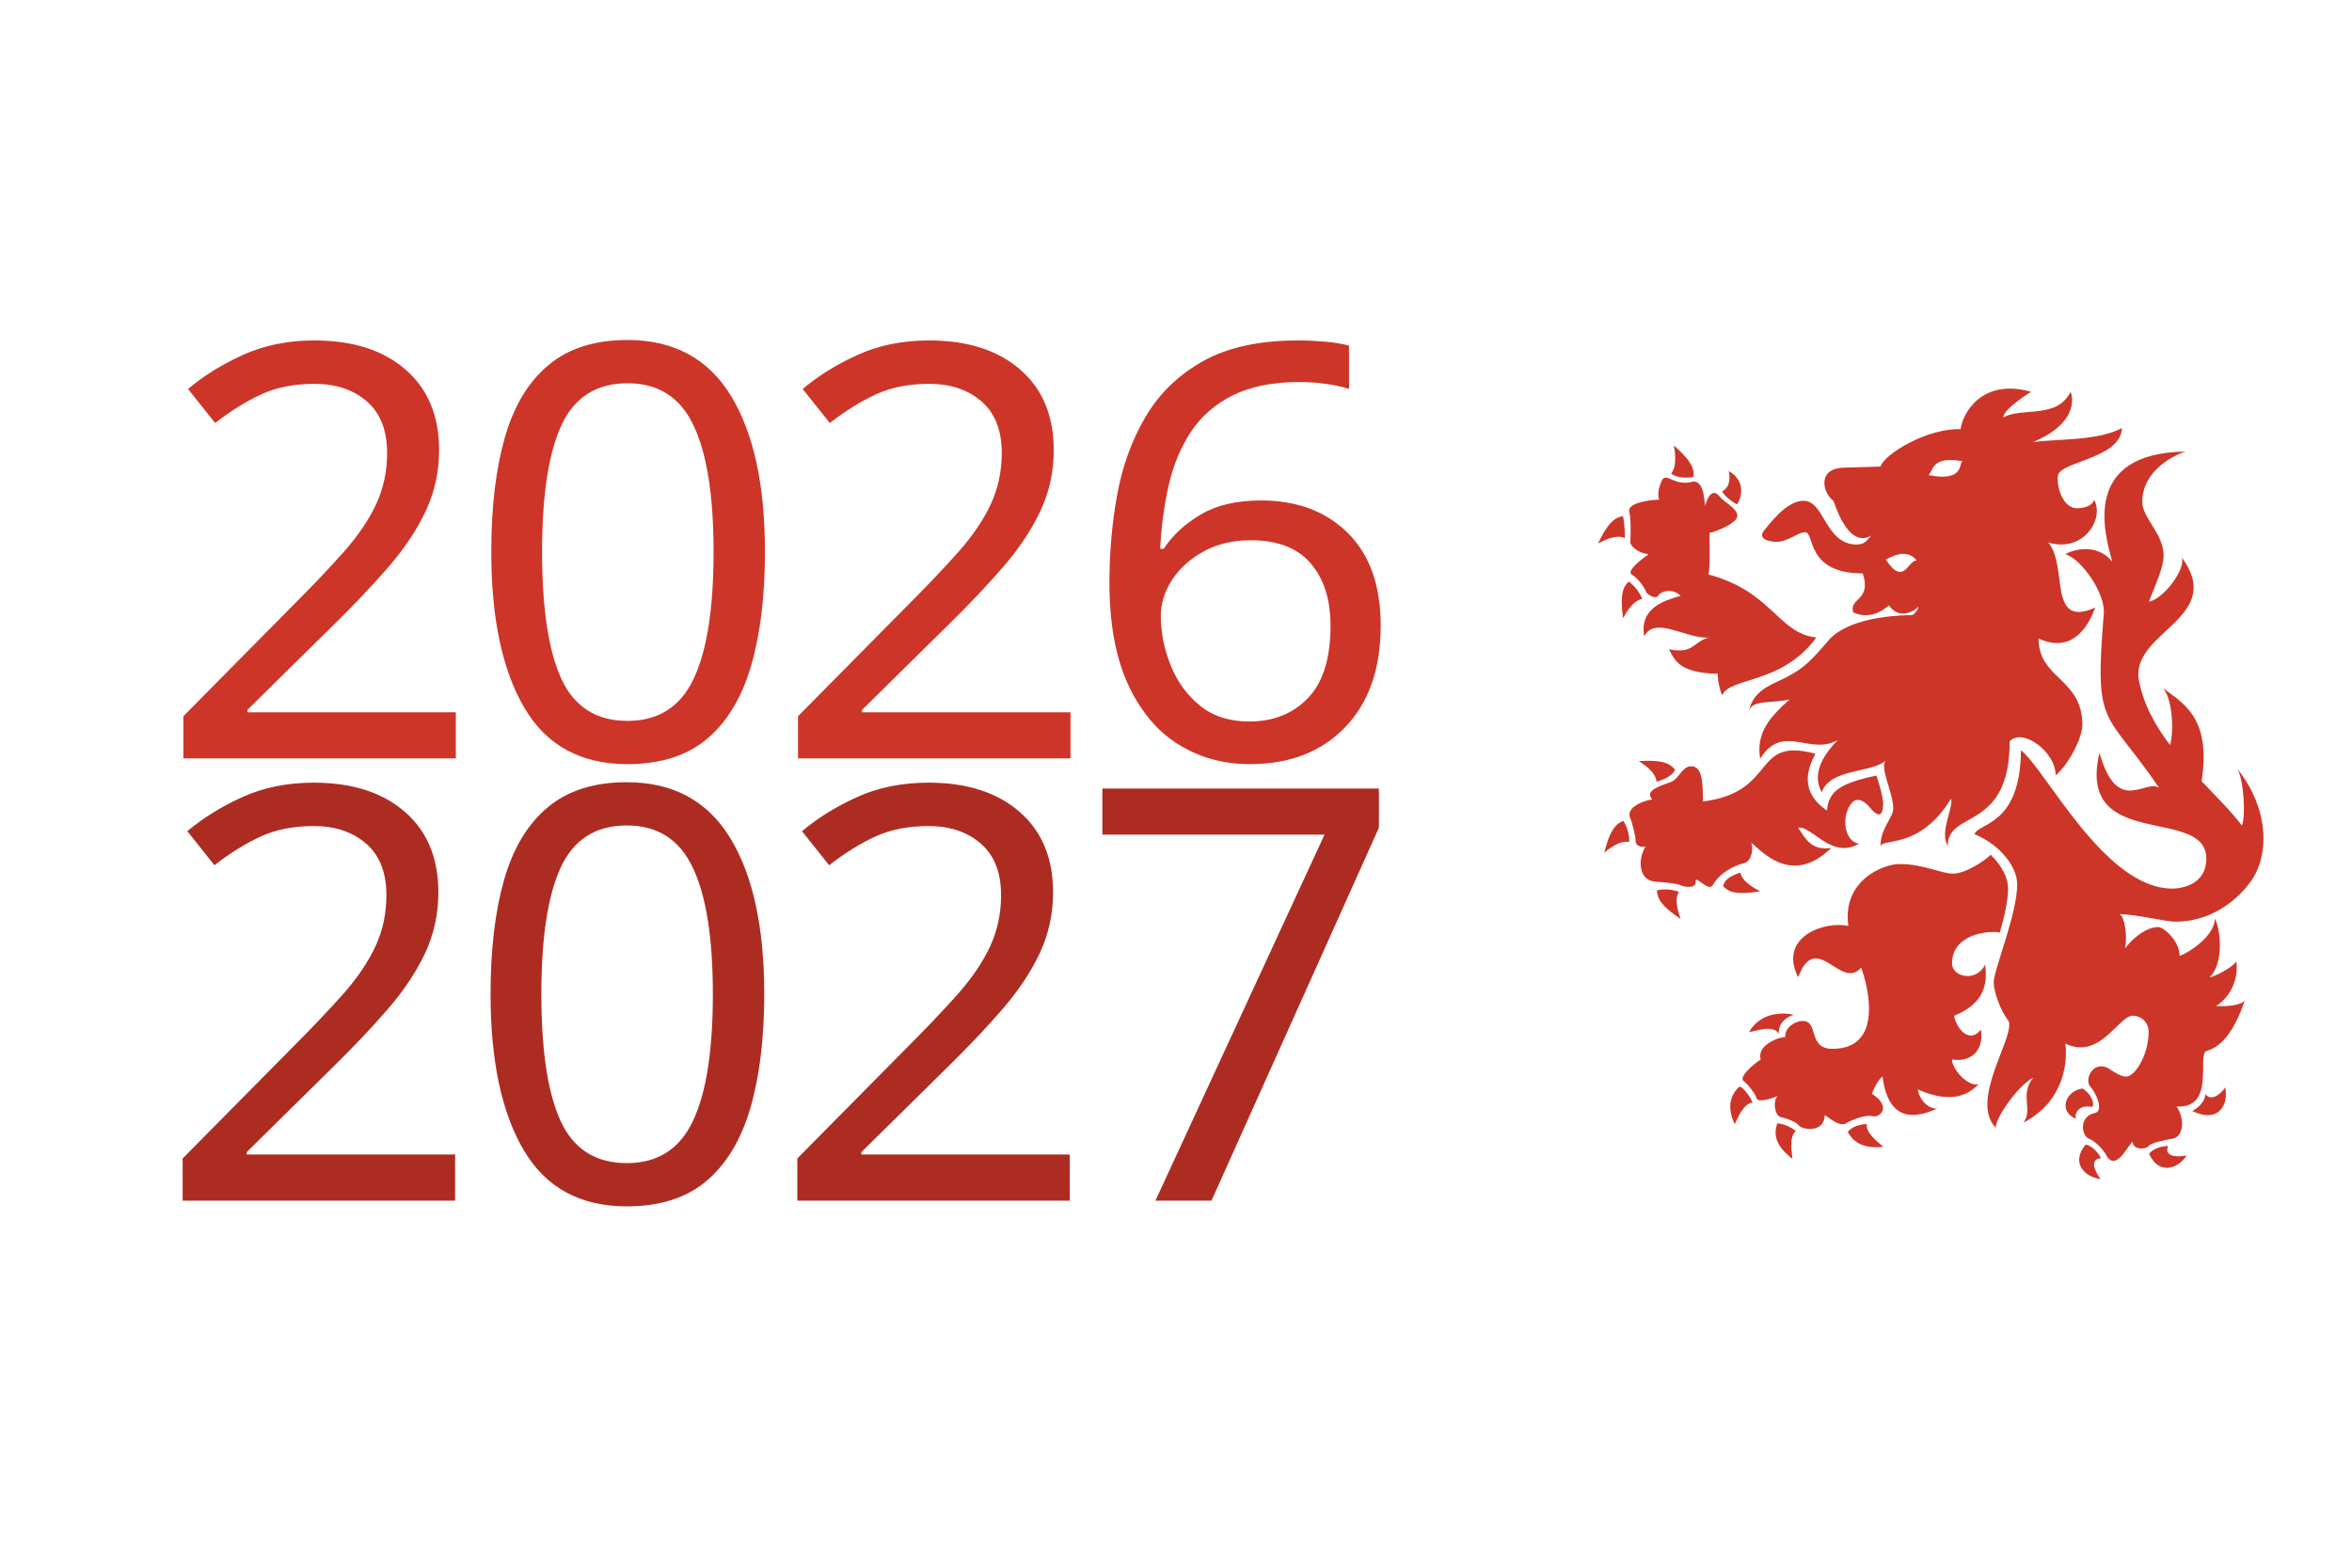
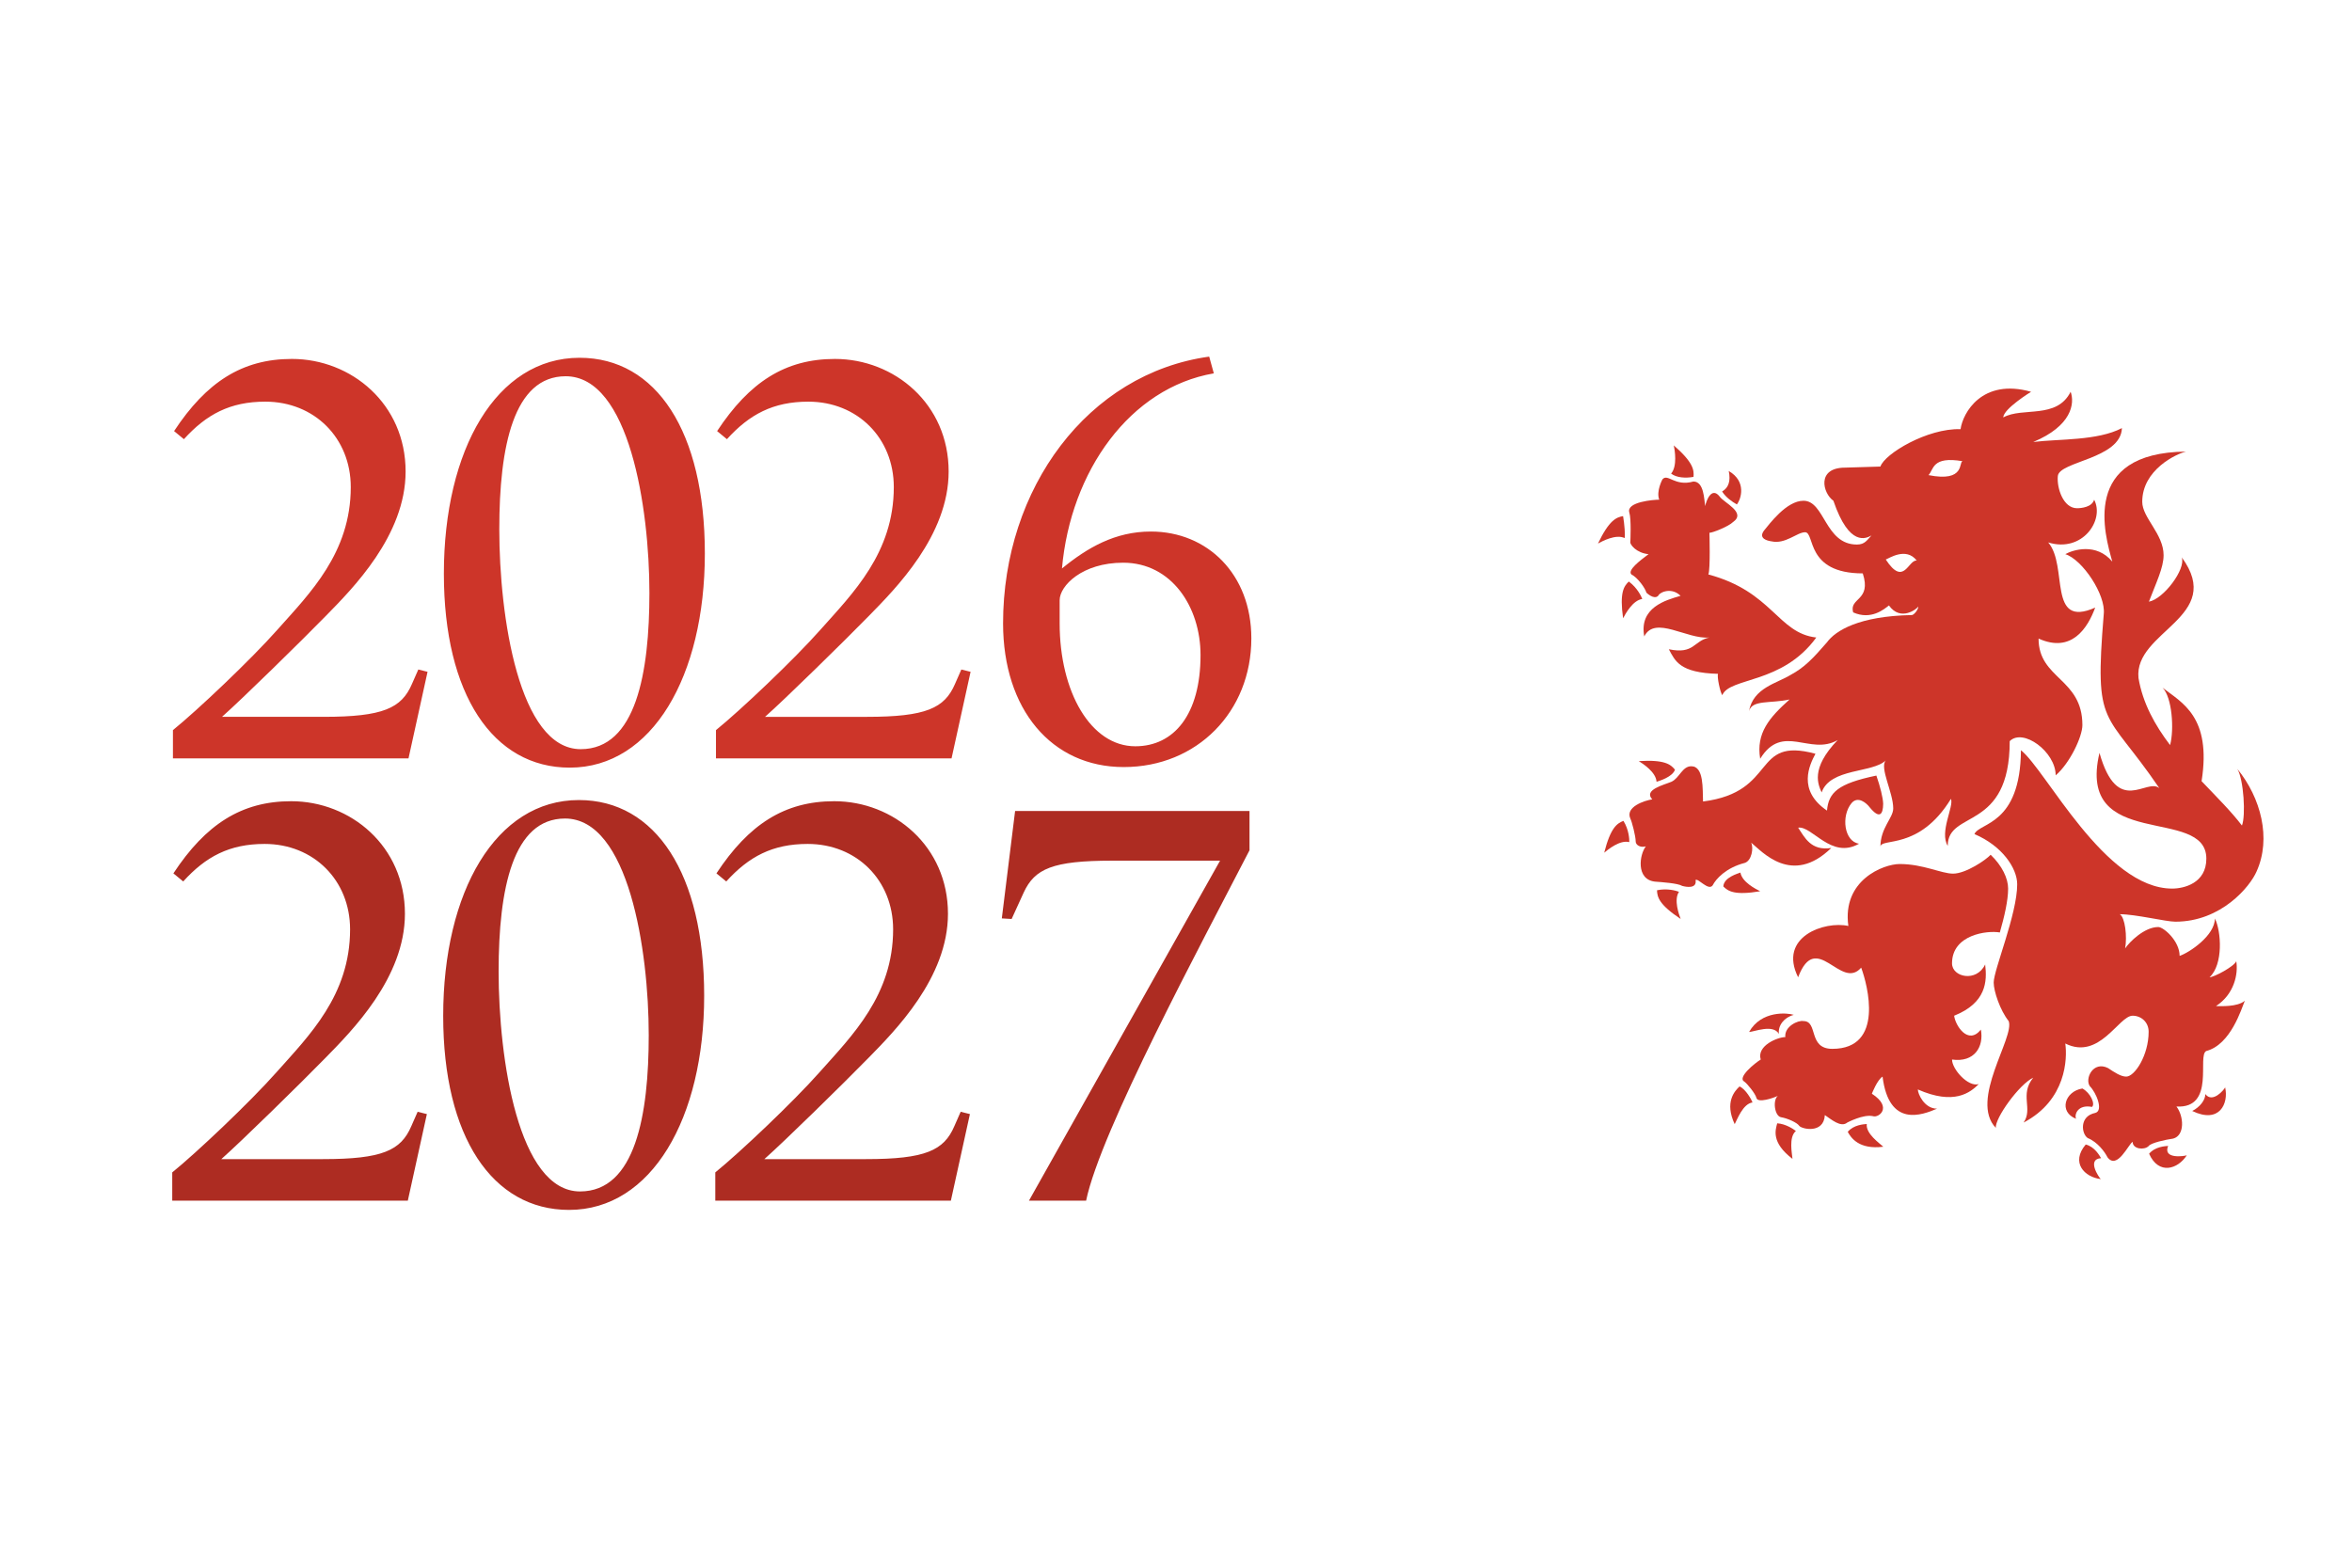
<svg xmlns="http://www.w3.org/2000/svg" width="1500" height="1000" viewBox="0 0 396.875 264.583" version="1.1" id="svg1">
  <defs id="defs1" />
  <g id="layer1">
    <g id="g1" transform="translate(-1.537188,8.992416)">
      <g id="g2" transform="matrix(1.627496,0,0,1.627496,-35.08993,-6.641366)" style="stroke-width:0.614">
-         <text xml:space="preserve" style="font-style:normal;font-variant:normal;font-weight:normal;font-stretch:normal;font-size:59.863px;line-height:1.1;font-family:'LeMonde Livre';-inkscape-font-specification:'LeMonde Livre';letter-spacing:-2.379px;fill:#cd3529;fill-opacity:1;stroke-width:0.922;stroke-linecap:round" x="38.639" y="77.203" id="text1">
-           <tspan id="tspan1" style="fill:#cd3529;fill-opacity:1;stroke-width:0.922" x="38.639" y="77.203">2026</tspan>
-         </text>
-         <text xml:space="preserve" style="font-style:normal;font-variant:normal;font-weight:normal;font-stretch:normal;font-size:59.863px;line-height:1.1;font-family:'LeMonde Livre';-inkscape-font-specification:'LeMonde Livre';letter-spacing:-2.379px;fill:#ad2c22;fill-opacity:1;stroke-width:0.922;stroke-linecap:round" x="38.568" y="123.066" id="text2">
-           <tspan id="tspan2" style="fill:#ad2c22;fill-opacity:1;stroke-width:0.922" x="38.568" y="123.066">2027</tspan>
-         </text>
+         <path d="M 66.834,68.223 65.877,67.984 65.218,69.48 c -1.078,2.514 -2.993,3.412 -9.159,3.412 H 45.523 c 2.095,-1.856 8.201,-7.842 10.775,-10.476 2.754,-2.814 8.261,-8.321 8.261,-14.966 0,-7.004 -5.627,-11.673 -11.793,-11.673 -5.148,0 -8.86,2.395 -12.212,7.483 l 1.018,0.838 c 2.335,-2.574 4.789,-3.891 8.441,-3.891 5.088,0 8.86,3.771 8.86,8.86 0,6.824 -4.25,11.015 -7.603,14.786 -2.754,3.113 -8.321,8.381 -10.835,10.416 v 2.933 H 64.859 Z M 95.584,55.951 c 0,-12.631 -5.028,-20.294 -12.99,-20.294 -8.62,0 -14.068,9.518 -14.068,22.389 0,12.511 5.088,20.114 13.05,20.114 8.56,0 14.008,-9.518 14.008,-22.209 z m -5.747,4.071 c 0,8.261 -1.377,16.223 -7.124,16.223 -6.405,0 -8.441,-13.768 -8.441,-22.808 0,-8.62 1.497,-15.864 6.884,-15.864 6.585,0 8.68,13.649 8.68,22.449 z m 33.299,8.201 -0.958,-0.239 -0.658,1.497 c -1.078,2.514 -2.993,3.412 -9.159,3.412 h -10.536 c 2.095,-1.856 8.201,-7.842 10.775,-10.476 2.754,-2.814 8.261,-8.321 8.261,-14.966 0,-7.004 -5.627,-11.673 -11.793,-11.673 -5.148,0 -8.86,2.395 -12.212,7.483 l 1.018,0.838 c 2.335,-2.574 4.789,-3.891 8.441,-3.891 5.088,0 8.86,3.771 8.86,8.86 0,6.824 -4.25,11.015 -7.603,14.786 -2.754,3.113 -8.321,8.381 -10.835,10.416 v 2.933 h 24.424 z m 29.109,-3.472 c 0,-6.645 -4.55,-11.075 -10.416,-11.075 -3.712,0 -6.585,1.676 -9.219,3.831 0.898,-10.117 7.064,-18.737 15.744,-20.234 l -0.479,-1.736 c -12.571,1.736 -21.371,13.649 -21.371,27.657 0,8.92 5.028,14.906 12.511,14.906 7.603,0 13.23,-5.747 13.23,-13.349 z m -5.268,1.736 c 0,6.166 -2.754,9.458 -6.765,9.458 -4.609,0 -7.842,-5.627 -7.842,-12.751 0,-0.838 0,-1.676 0,-2.395 0,-1.497 2.335,-3.891 6.585,-3.891 5.029,0 8.022,4.609 8.022,9.578 z" id="text1" style="font-size:59.863px;line-height:1.1;font-family:'LeMonde Livre';-inkscape-font-specification:'LeMonde Livre';letter-spacing:-2.379px;fill:#cd3529;stroke-width:0.922;stroke-linecap:round" aria-label="2026" />
+         <path d="m 66.764,114.087 -0.958,-0.239 -0.658,1.497 c -1.078,2.514 -2.993,3.412 -9.159,3.412 H 45.452 c 2.095,-1.856 8.201,-7.842 10.775,-10.476 2.754,-2.814 8.261,-8.321 8.261,-14.966 0,-7.004 -5.627,-11.673 -11.793,-11.673 -5.148,0 -8.86,2.395 -12.212,7.483 l 1.018,0.838 c 2.335,-2.574 4.789,-3.891 8.441,-3.891 5.088,0 8.86,3.771 8.86,8.86 0,6.824 -4.25,11.015 -7.603,14.786 -2.754,3.113 -8.321,8.381 -10.835,10.416 v 2.933 h 24.424 z m 28.75,-12.272 c 0,-12.631 -5.028,-20.294 -12.99,-20.294 -8.62,0 -14.068,9.518 -14.068,22.389 0,12.511 5.088,20.114 13.05,20.114 8.56,0 14.008,-9.518 14.008,-22.209 z m -5.747,4.071 c 0,8.261 -1.377,16.223 -7.124,16.223 -6.405,0 -8.441,-13.768 -8.441,-22.808 0,-8.62 1.497,-15.864 6.884,-15.864 6.585,0 8.68,13.649 8.68,22.449 z m 33.299,8.201 -0.958,-0.239 -0.658,1.497 c -1.078,2.514 -2.993,3.412 -9.159,3.412 h -10.536 c 2.095,-1.856 8.201,-7.842 10.775,-10.476 2.754,-2.814 8.261,-8.321 8.261,-14.966 0,-7.004 -5.627,-11.673 -11.793,-11.673 -5.148,0 -8.86,2.395 -12.212,7.483 l 1.018,0.838 c 2.335,-2.574 4.789,-3.891 8.441,-3.891 5.088,0 8.86,3.771 8.86,8.86 0,6.824 -4.25,11.015 -7.603,14.786 -2.754,3.113 -8.321,8.381 -10.835,10.416 v 2.933 h 24.424 z m 28.989,-27.357 v -4.071 h -24.304 l -1.377,11.135 1.018,0.06 1.257,-2.754 c 1.137,-2.454 2.993,-3.292 9.159,-3.292 h 11.194 l -19.815,35.259 h 5.926 c 1.497,-7.243 11.973,-26.699 16.941,-36.337 z" id="text2" style="font-size:59.863px;line-height:1.1;font-family:'LeMonde Livre';-inkscape-font-specification:'LeMonde Livre';letter-spacing:-2.379px;fill:#ad2c22;stroke-width:0.922;stroke-linecap:round" aria-label="2027" />
      </g>
      <g fill-rule="evenodd" clip-rule="evenodd" id="g46" transform="matrix(1.100274,0,0,1.100274,220.7293,18.51153)" style="stroke-width:3.119">
        <path d="m 89.589,98.285 c -0.035,-0.955 -0.45,-2.605 -1.042,-4.316 -5.9,1.229 -7.327,2.586 -7.573,5.371 -4.59,-3.113 -2.684,-7.005 -1.769,-8.717 -9.867,-2.673 -5.688,5.85 -17.242,7.324 -0.082,-1.885 0.163,-5.408 -1.803,-5.408 -1.394,0 -1.803,1.801 -3.032,2.375 -1.147,0.491 -4.344,1.229 -2.951,2.704 -1.147,0.164 -4.179,1.146 -3.359,2.949 0.246,0.494 0.819,2.705 0.819,3.525 0,0.49 0.656,0.982 1.557,0.736 -0.982,1.229 -1.557,5.08 1.394,5.408 1.065,0.082 3.523,0.246 4.179,0.656 0.574,0.164 2.294,0.49 2.049,-0.902 0.41,-0.326 1.967,1.721 2.623,0.82 0.491,-0.984 2.048,-2.705 4.917,-3.443 1.065,-0.326 1.394,-2.293 0.983,-3.113 1.638,1.312 6.227,6.721 12.29,0.82 -3.113,0.492 -4.096,-1.639 -5.079,-3.113 2.131,-0.328 5.079,4.916 9.341,2.459 -2.294,-0.328 -2.786,-4.262 -1.147,-6.229 0.983,-1.146 2.294,0 2.786,0.656 1.473,1.803 2.047,1.149 2.059,-0.562 z" fill="#cc222d" id="path34" style="fill:#cd3529;fill-opacity:1;stroke-width:3.119" />
        <path d="m 64.913,81.64 c 1.147,-2.786 9.177,-1.639 14.421,-8.849 -5.899,-0.656 -6.719,-7.047 -16.552,-9.669 0.328,-0.819 0.163,-6.392 0.163,-6.392 0.493,0 2.95,-0.983 3.606,-1.64 2.131,-1.475 -1.434,-2.99 -2.048,-3.933 -1.23,-1.558 -2.049,0.655 -2.212,1.476 -0.165,-0.984 -0.165,-3.771 -1.803,-3.771 -2.868,0.821 -3.934,-1.31 -4.752,-0.326 0,0 -0.983,1.802 -0.492,3.113 -0.819,0 -5.081,0.328 -4.588,1.966 0.327,0.983 0.163,4.425 0.163,4.425 -0.163,0.491 0.984,1.803 2.786,1.967 -1.311,0.983 -3.276,2.458 -2.622,3.114 0.983,0.491 2.13,2.131 2.293,2.785 0,0 1.148,1.147 1.803,0.492 0.328,-0.655 2.131,-1.311 3.442,0 -2.295,0.656 -6.393,1.803 -5.572,6.228 1.639,-3.278 6.555,0.492 9.996,0.165 -2.458,0.491 -2.294,2.623 -6.227,1.802 0.983,1.803 1.639,3.606 7.539,3.77 -0.165,0.491 0.328,2.786 0.656,3.277 z m 38.675,21.305 c 0.738,-1.803 7.049,-1.311 7.131,-12.865 3.852,3.031 12.865,21.224 23.189,21.224 1.803,0 5.244,-0.82 5.244,-4.59 0,-8.193 -19.994,-0.982 -16.389,-16.225 2.785,9.834 7.211,3.769 9.178,5.409 -8.357,-12.292 -9.996,-8.85 -8.521,-26.714 0.328,-2.95 -3.277,-8.359 -5.9,-9.178 1.146,-0.655 4.754,-1.802 7.211,1.146 -1.146,-4.097 -4.916,-16.715 11.309,-16.88 -1.475,0.328 -6.719,2.787 -6.719,7.703 0,2.458 3.275,4.917 3.275,8.194 0,1.922 -1.164,4.265 -2.252,7.125 2.252,-0.405 5.695,-4.994 5.039,-6.797 6.721,9.177 -7.375,11.308 -6.637,18.505 0.648,3.861 2.523,7.24 4.846,10.291 0.645,-2.41 0.316,-7.328 -1.158,-8.803 2.949,2.294 7.553,4.423 5.988,14.339 2.295,2.41 4.543,4.639 6.189,6.803 0.605,-1.475 0.277,-7.047 -0.705,-8.686 3.604,4.426 5.244,10.653 2.949,15.733 -0.984,2.295 -5.408,7.703 -12.455,7.703 -1.477,0 -6.064,-1.146 -8.523,-1.146 0.82,0.49 1.148,3.439 0.82,5.244 0.656,-0.984 2.949,-3.279 5.08,-3.279 0.818,0 3.277,2.131 3.277,4.426 1.477,-0.492 5.408,-3.115 5.408,-5.736 0.984,1.967 1.311,7.047 -0.818,9.014 0.656,0 3.77,-1.639 4.096,-2.459 0.328,1.967 -0.326,5.082 -3.113,6.883 0.656,0 3.279,0.166 4.426,-0.818 -0.49,1.146 -2.131,6.719 -5.9,7.703 -1.475,0.656 1.475,8.85 -4.588,8.521 1.146,1.477 1.311,4.426 -0.492,4.916 -1.148,0.164 -3.441,0.656 -3.77,1.148 -0.656,0.656 -2.457,0.49 -2.457,-0.656 -0.656,0.41 -2.377,4.344 -3.854,2.377 -0.408,-0.82 -1.514,-2.336 -3.031,-2.949 -0.982,-0.656 -1.311,-3.359 1.146,-3.854 1.312,-0.326 0.166,-3.113 -0.818,-4.096 -0.818,-1.146 0.492,-3.934 2.785,-2.785 0.984,0.654 1.969,1.309 2.787,1.309 1.311,0 3.441,-3.275 3.441,-6.881 0,-1.477 -1.146,-2.459 -2.457,-2.459 -2.131,0 -5.082,6.883 -10.326,4.262 0.328,2.293 0.164,8.686 -6.391,12.125 1.475,-2.129 -0.656,-4.26 1.475,-6.881 -2.131,0.984 -5.9,6.227 -5.736,7.703 -4.098,-4.262 2.949,-13.932 1.967,-16.389 -1.312,-1.641 -2.295,-4.59 -2.295,-5.9 0,-1.967 3.605,-10.488 3.605,-15.078 10e-4,-2.458 -2.294,-5.897 -6.556,-7.702 z" fill="#cd3529" id="path36" style="stroke-width:3.119" />
        <path d="m 70.156,143.426 c 0.206,0.82 2.623,0 3.278,-0.328 -0.82,0.656 -0.492,3.115 0.491,3.277 0.984,0.164 2.458,0.818 2.786,1.312 0.328,0.49 3.769,1.311 3.934,-1.641 0.982,0.656 2.458,1.969 3.441,1.146 0,0 2.459,-1.309 3.934,-0.98 0.819,0.326 3.114,-1.312 -0.164,-3.443 0,0 0.819,-2.129 1.64,-2.623 0.982,7.869 6.063,5.9 8.358,4.918 -1.967,0 -2.95,-2.295 -2.95,-2.949 5.571,2.457 8.03,0.49 9.341,-0.818 -1.639,0.49 -4.096,-2.297 -4.096,-3.77 3.439,0.49 4.916,-1.969 4.424,-4.59 -1.967,2.459 -3.932,-0.656 -4.098,-2.131 4.918,-1.967 5.082,-5.244 4.754,-7.867 -1.312,2.787 -5.08,1.967 -5.08,-0.164 0,-4.424 5.408,-5.08 7.332,-4.74 0.693,-2.426 1.271,-4.895 1.271,-6.73 0,-1.557 -0.92,-3.512 -2.68,-5.189 -0.68,0.764 -3.793,2.895 -5.76,2.895 -1.803,0 -4.59,-1.475 -8.195,-1.475 -2.459,0 -8.85,2.457 -7.867,9.504 -3.605,-0.818 -10.816,1.639 -7.703,7.867 2.785,-7.375 6.556,2.131 9.669,-1.475 0.982,2.623 3.604,12.455 -4.425,12.455 -3.77,0 -2.131,-4.26 -4.425,-4.26 -0.819,-0.166 -2.95,0.818 -2.786,2.457 -1.147,0 -4.425,1.312 -3.769,3.443 -0.821,0.49 -3.688,2.785 -2.5,3.398 0.371,0.247 1.681,1.804 1.845,2.501 z m -2.458,-34.58 c -0.409,0.164 -2.541,0.736 -2.622,2.131 0.738,0.736 1.721,1.393 5.654,0.736 -0.656,-0.328 -2.786,-1.393 -3.032,-2.867 z m -9.423,2.949 c -0.411,-0.16 -1.803,-0.572 -3.371,-0.234 0.035,1.043 0.306,2.193 3.626,4.4 -0.255,-0.688 -1.084,-2.92 -0.255,-4.166 z m -7.62,-7.619 c 0.014,-0.441 -0.056,-1.893 -0.896,-3.258 -0.972,0.377 -1.968,1.014 -2.951,4.879 0.563,-0.469 2.397,-1.992 3.847,-1.621 z m 4.178,-9.261 c 0.424,-0.121 2.458,-0.737 2.827,-1.85 -0.657,-0.808 -1.569,-1.562 -5.548,-1.314 0.619,0.394 2.628,1.672 2.721,3.164 z M 52.645,66.879 c -0.154,-0.414 -0.771,-1.727 -2.067,-2.673 -0.754,0.721 -1.433,1.687 -0.874,5.635 0.343,-0.648 1.461,-2.752 2.941,-2.962 z m -2.704,-9.342 c 0.101,-0.429 -0.024,-2.119 -0.239,-3.369 -1.028,0.181 -2.13,0.609 -3.85,4.206 0.644,-0.348 2.74,-1.482 4.089,-0.837 z m 7.125,-9.89 c 0.837,0.643 2.232,0.724 3.435,0.505 0.1,-1.039 -0.02,-2.214 -3.028,-4.832 0.163,0.715 0.574,3.201 -0.407,4.327 z m 7.825,2.746 c 0.554,0.887 1.536,1.584 2.262,1.984 0.646,-0.819 1.529,-3.514 -1.246,-5.128 0.315,1.532 -0.012,2.556 -1.016,3.144 z" fill="#cd3529" id="path38" style="stroke-width:3.119" />
        <path d="m 73.598,133.594 c -0.163,-1.312 0.82,-2.541 2.284,-2.92 -0.99,-0.326 -4.987,-0.688 -6.855,2.625 0.732,-0.004 3.67,-1.264 4.571,0.295 z m -4.043,10.515 c -0.148,-0.416 -1.038,-2.037 -1.99,-2.455 -0.765,0.709 -2.326,2.428 -0.745,5.787 0.352,-0.644 1.251,-3.142 2.735,-3.332 z m 6.649,4.377 c -0.348,-0.271 -1.531,-1.09 -2.863,-1.178 -0.265,1.008 -0.972,2.92 2.34,5.455 -0.047,-0.73 -0.628,-3.322 0.523,-4.277 z m 10.871,-1.07 c -0.44,0.039 -2.004,0.107 -2.917,1.203 0.493,0.918 1.731,2.756 5.452,2.283 -0.532,-0.504 -2.725,-2.002 -2.535,-3.486 z m 46.216,3.361 c -0.439,0.037 -2.004,0.105 -2.916,1.201 1.484,3.328 4.434,2.346 5.779,0.234 -0.361,0.145 -3.72,0.638 -2.863,-1.435 z M 139,142.826 c -0.01,0.928 -0.832,1.992 -2.014,2.592 4.215,2.023 5.605,-1.178 5.049,-3.619 -0.152,0.359 -1.939,2.486 -3.035,1.027 z m -15.992,9.834 c -0.229,-0.379 -0.969,-1.758 -2.354,-2.1 -2.35,2.785 -0.18,5.014 2.307,5.305 -0.289,-0.263 -2.193,-3.072 0.047,-3.205 z m -1.395,-7.865 c 0.537,-0.428 -0.215,-2.148 -1.471,-2.826 -2.705,0.434 -3.688,3.588 -0.965,4.648 -0.306,-0.609 0.235,-2.252 2.436,-1.822 z M 71.304,56.402 c 0.819,-0.984 3.441,-4.589 6.063,-4.589 3.278,0 3.278,6.719 8.194,6.719 1.229,0 1.557,-0.696 2.233,-1.392 -0.758,0.41 -3.38,1.885 -5.837,-5.327 -1.64,-1.147 -2.624,-5.08 1.801,-5.08 l 5.409,-0.165 c 0.654,-1.966 7.21,-5.9 12.292,-5.735 0.328,-2.459 3.277,-7.867 10.816,-5.735 0,0 -4.262,2.622 -4.262,3.932 2.949,-1.639 8.193,0.328 10.326,-3.932 0.654,1.801 0.164,5.244 -5.736,7.702 3.932,-0.491 9.832,-0.164 13.602,-2.131 -0.162,4.753 -9.67,5.082 -9.832,7.375 -0.166,1.803 0.818,4.916 2.949,4.916 0.656,0 2.295,-0.163 2.623,-1.31 1.639,3.113 -1.803,8.194 -7.047,6.556 3.113,3.604 -0.166,13.274 7.209,9.996 -1.146,3.114 -3.604,7.047 -8.686,4.753 0,6.228 6.721,6.063 6.721,13.275 0,1.803 -1.967,5.9 -4.098,7.703 0,-3.605 -4.998,-7.293 -7.047,-5.246 0,13.932 -9.506,10.489 -9.506,16.063 -1.311,-2.131 0.982,-6.066 0.492,-7.213 -4.917,8.031 -10.817,5.9 -10.817,7.375 0,-2.949 1.966,-4.426 1.966,-5.9 0,-2.457 -2.131,-6.227 -1.147,-7.375 -1.967,1.968 -8.522,1.147 -9.833,4.917 -0.493,-1.148 -1.803,-3.606 2.458,-8.031 -4.261,2.458 -8.441,-2.704 -11.882,2.868 -0.656,-3.934 1.393,-6.31 4.506,-9.096 -2.95,0.656 -5.736,0 -6.227,1.803 0.655,-3.606 4.261,-4.26 6.392,-5.572 2.131,-1.147 3.441,-2.541 5.572,-4.998 1.311,-1.803 4.917,-4.016 12.947,-4.18 0.329,0.083 1.064,-0.82 1.064,-1.311 -0.164,0.328 -2.704,2.376 -4.507,-0.165 -0.738,0.574 -2.728,2.294 -5.489,1.065 -0.656,-2.294 2.867,-1.72 1.474,-5.982 -8.849,0 -7.292,-6.31 -8.849,-6.31 -1.23,0 -3.032,1.884 -5.162,1.393 -0.573,-0.079 -2.046,-0.407 -1.145,-1.636 z M 101.787,45.75 c -4.754,-0.82 -4.426,1.311 -5.245,2.13 5.737,1.147 4.589,-2.13 5.245,-2.13 z M 94.74,60.991 c -1.64,-2.131 -4.262,-0.328 -4.753,-0.165 2.786,4.262 3.441,0 4.753,0.165 z" fill="#cd3529" id="path40" style="stroke-width:3.119" />
      </g>
    </g>
  </g>
</svg>
